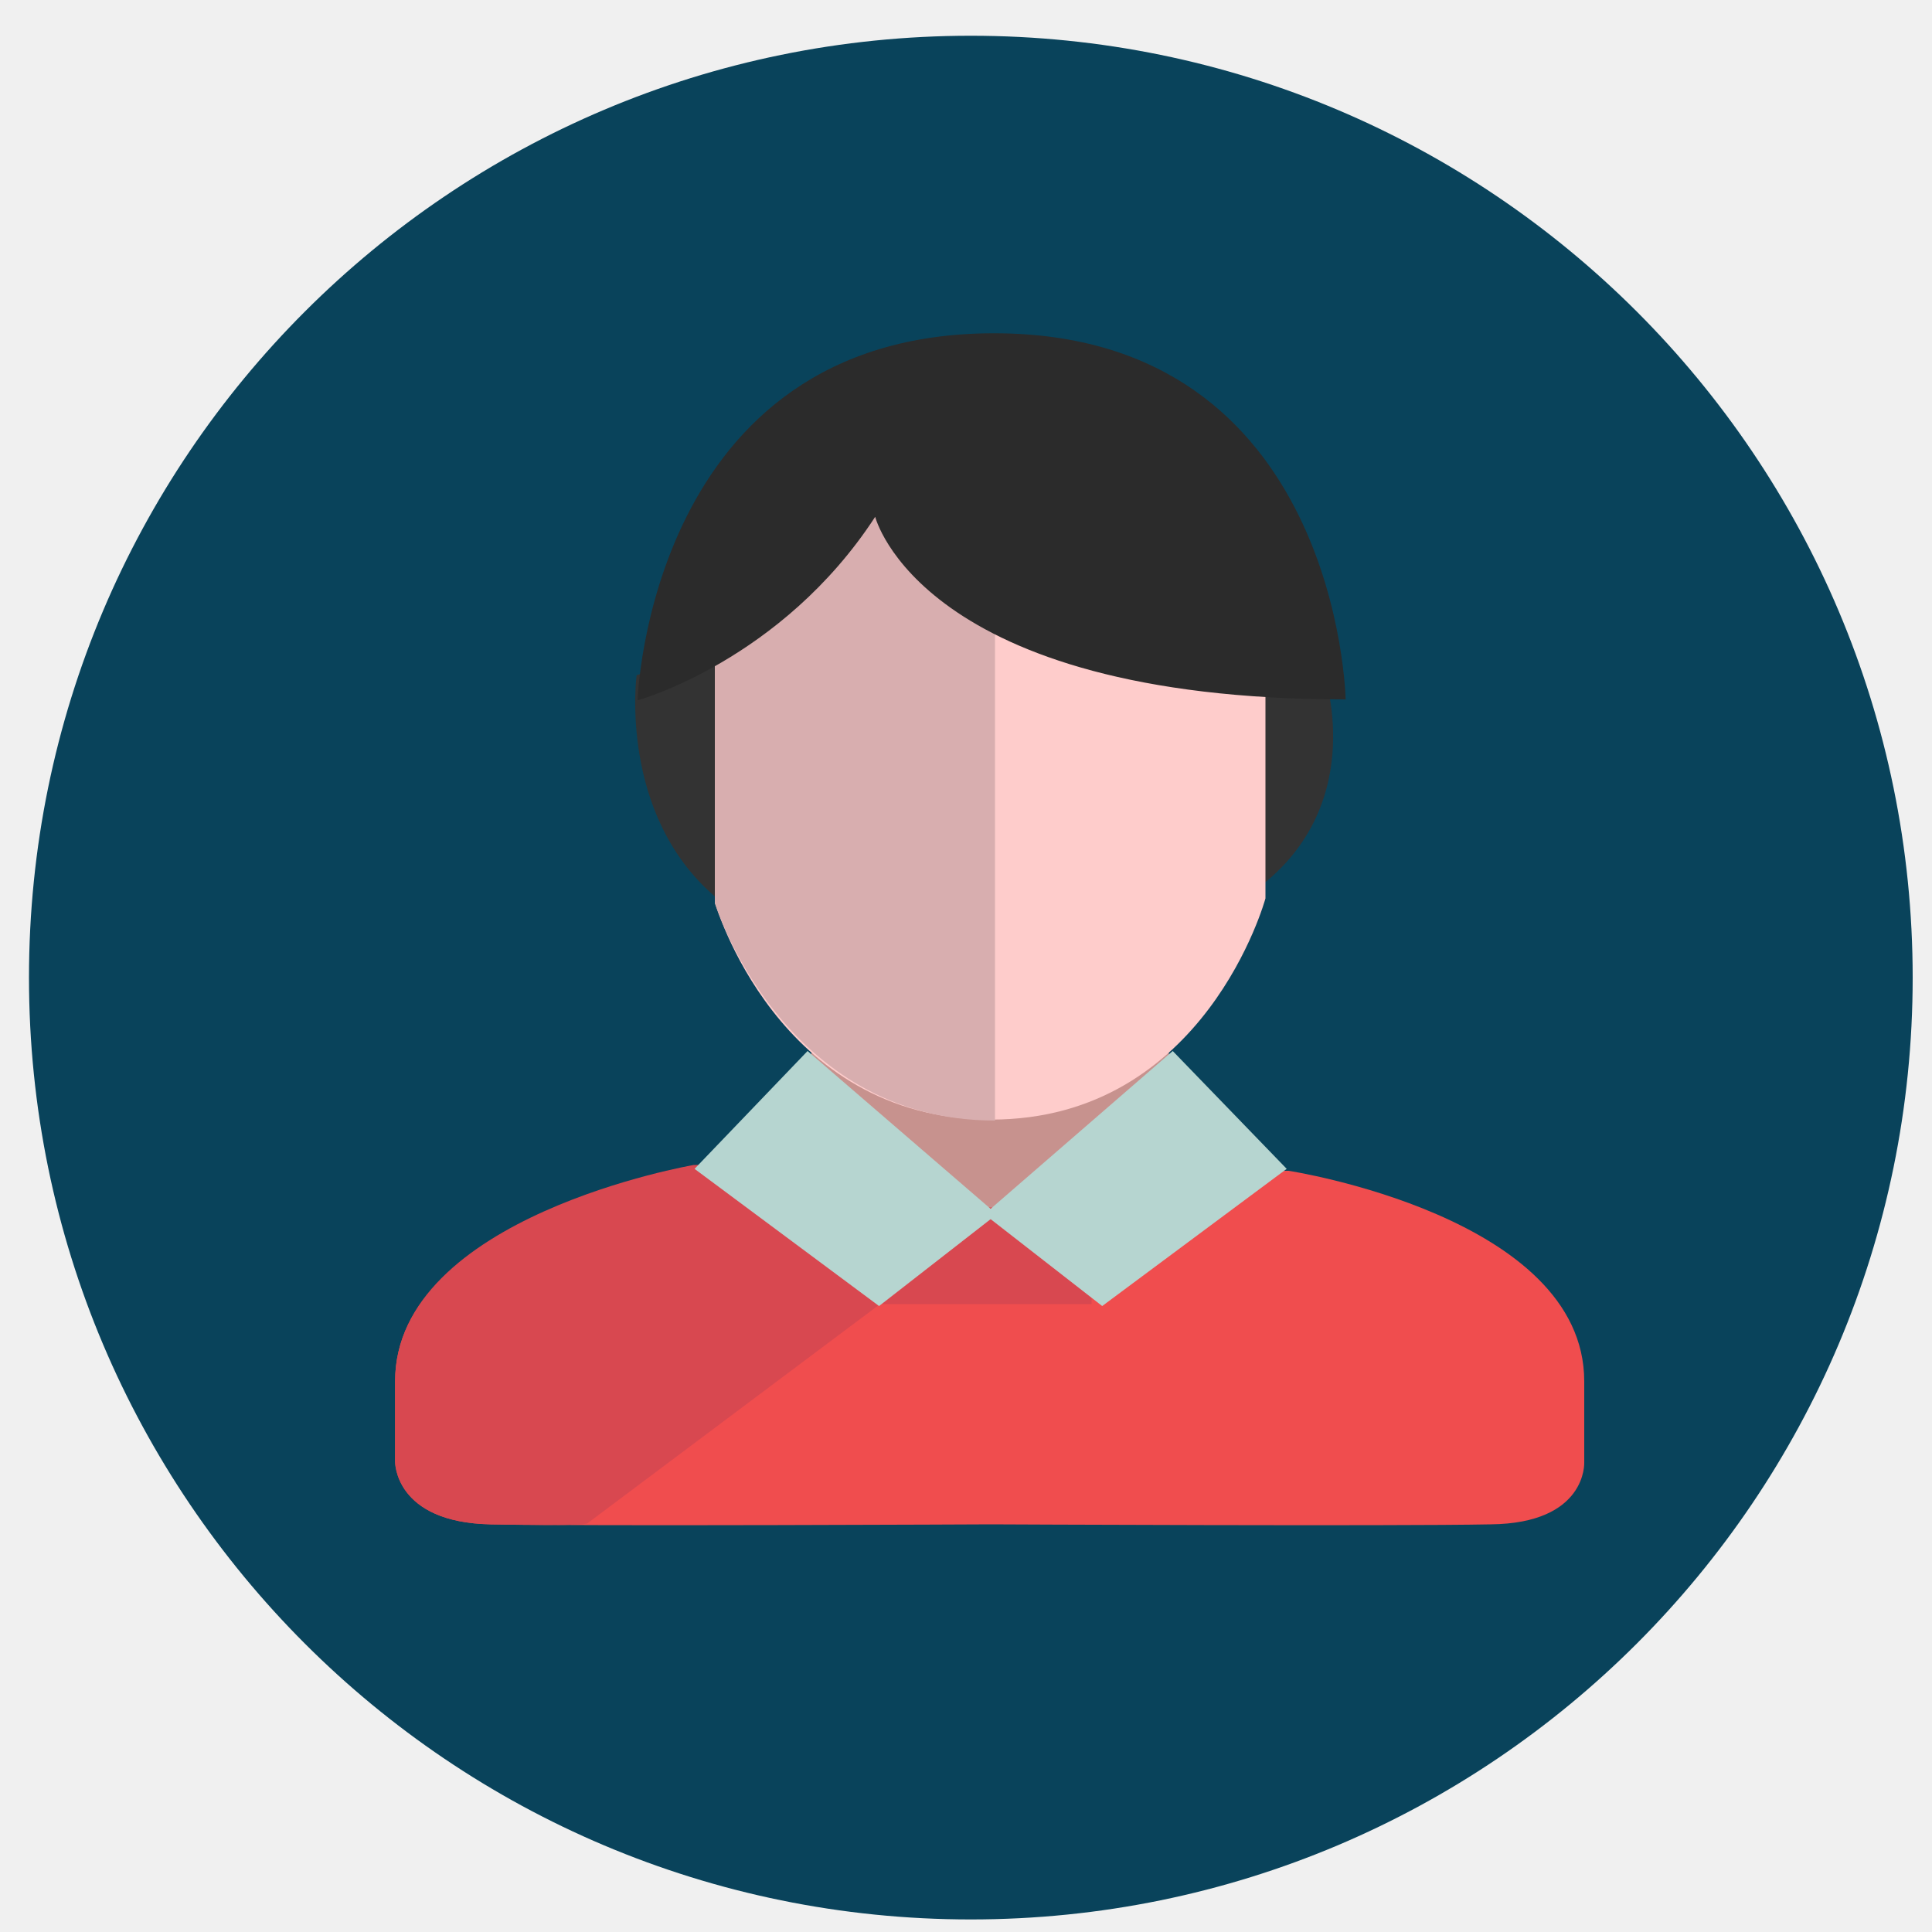
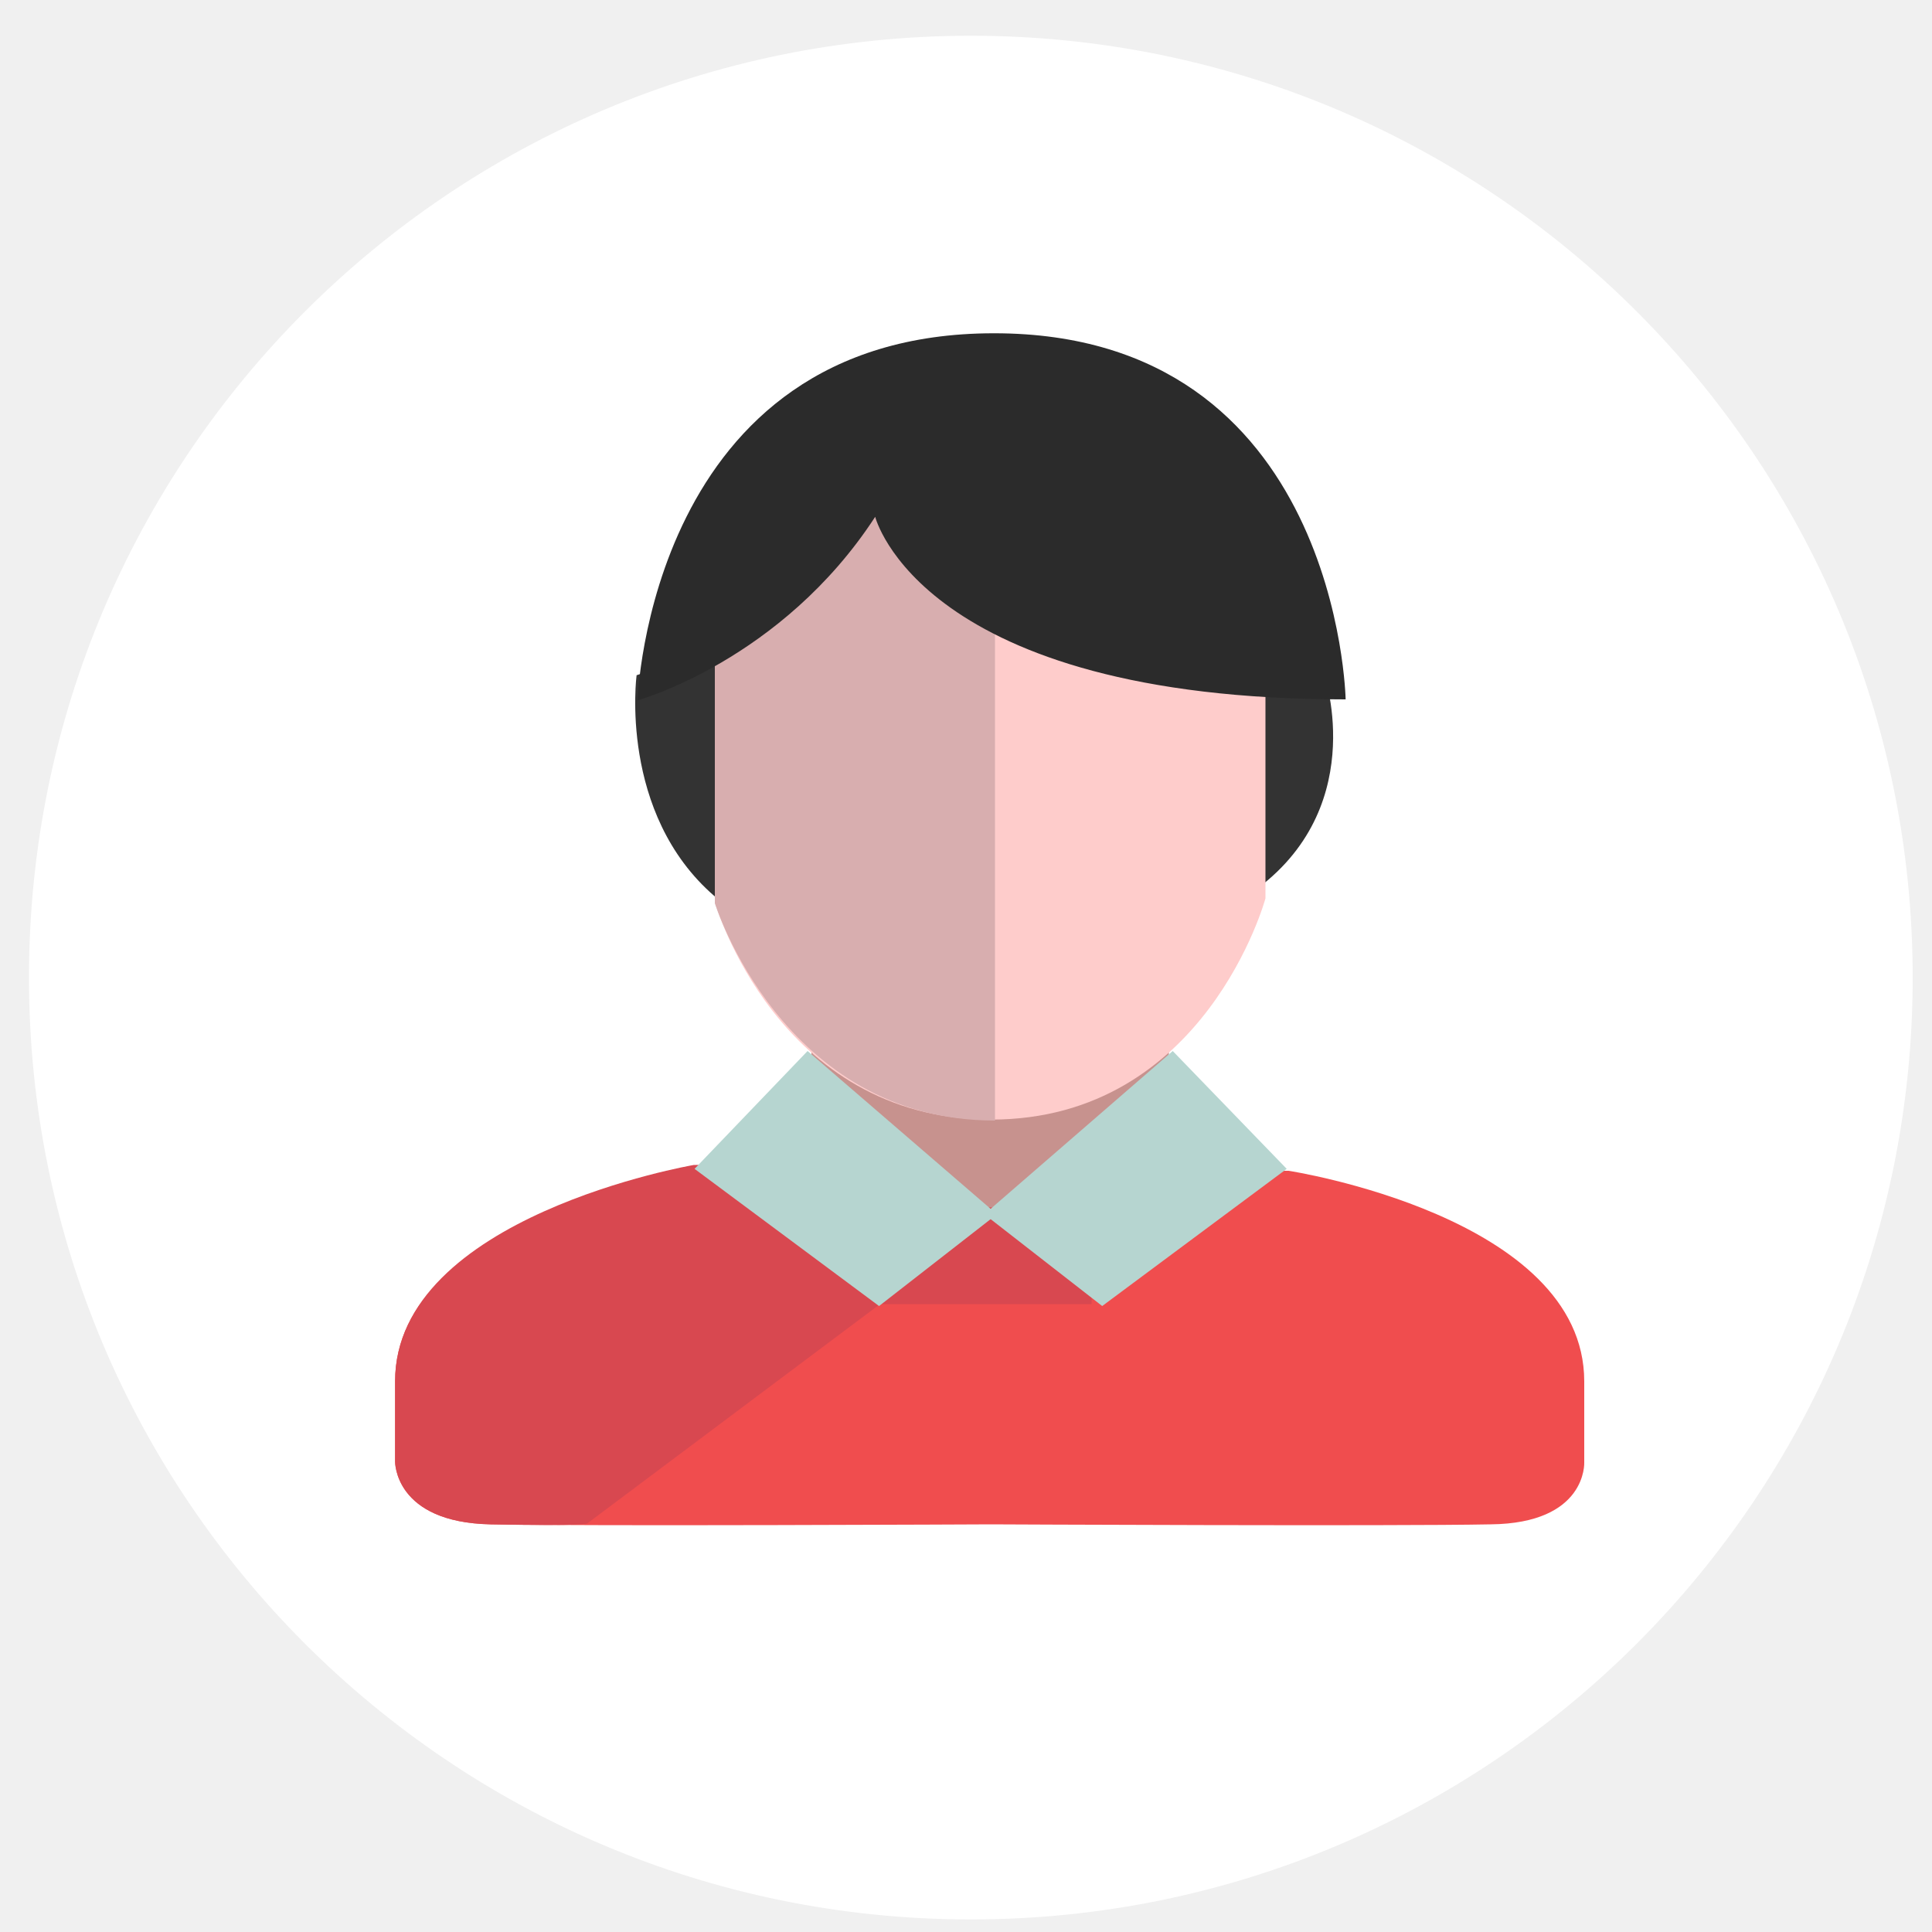
<svg xmlns="http://www.w3.org/2000/svg" t="1575517278494" class="icon" viewBox="0 0 1024 1024" version="1.1" p-id="15527" width="200" height="200">
  <defs>
    <style type="text/css" />
  </defs>
-   <path d="M514.56 518.144m-499.2 0a499.2 499.2 0 1 0 998.4 0 499.2 499.2 0 1 0-998.4 0Z" fill="#09435B" p-id="15528" />
+   <path d="M514.56 518.144m-499.2 0a499.2 499.2 0 1 0 998.4 0 499.2 499.2 0 1 0-998.4 0Z" fill="#fff" p-id="15528" />
  <path d="M839.68 775.168V732.16c0-87.552-156.672-111.616-156.672-111.616H367.616s-158.208 24.064-158.208 111.616v42.496s-0.512 32.256 50.688 33.28c50.688 1.024 265.216 0 265.216 0s214.016 1.024 264.704 0c51.2-0.512 49.664-32.768 49.664-32.768z" fill="#F04D4E" p-id="15529" />
  <path d="M578.56 614.4h-52.736l-158.208 3.072s-158.208 27.136-158.208 114.688v42.496s-0.512 32.256 50.688 33.28c50.688 1.024 51.2-0.512 51.2-0.512L466.432 691.2H578.56V614.4z" fill="#D84850" p-id="15530" />
  <path d="M430.08 522.24h189.44v117.76h-189.44z" fill="#C7928E" p-id="15531" />
  <path d="M701.952 357.888S727.04 431.104 660.48 475.136v-131.584l41.472 14.336zM337.408 357.888S327.68 431.104 378.88 475.136v-131.584l-41.472 14.336z" fill="#333333" p-id="15532" />
  <path d="M378.88 344.576V478.208s32.768 115.2 146.432 115.2S670.72 476.16 670.72 476.16v-122.368s6.144-174.08-145.408-174.08S378.88 344.576 378.88 344.576z" fill="#FECCCB" p-id="15533" />
  <path d="M527.36 593.92c-112.64 0-148.48-115.2-148.48-115.2v-133.632s-5.12-164.864 148.48-164.864V593.92z" fill="#D8AEAF" p-id="15534" />
  <path d="M463.872 273.92s24.064 96.768 249.344 96.768c0 0-3.584-194.048-186.368-194.048s-188.928 194.56-188.928 194.56 76.288-20.992 125.952-97.28z" fill="#2B2B2B" p-id="15535" />
  <path d="M428.032 557.056L368.128 619.52 465.92 692.224l62.464-48.64z" fill="#B6D5D0" p-id="15536" />
  <path d="M621.568 557.056L681.984 619.52l-97.792 72.704-62.464-48.64z" fill="#B6D5D0" p-id="15537" />
</svg>
